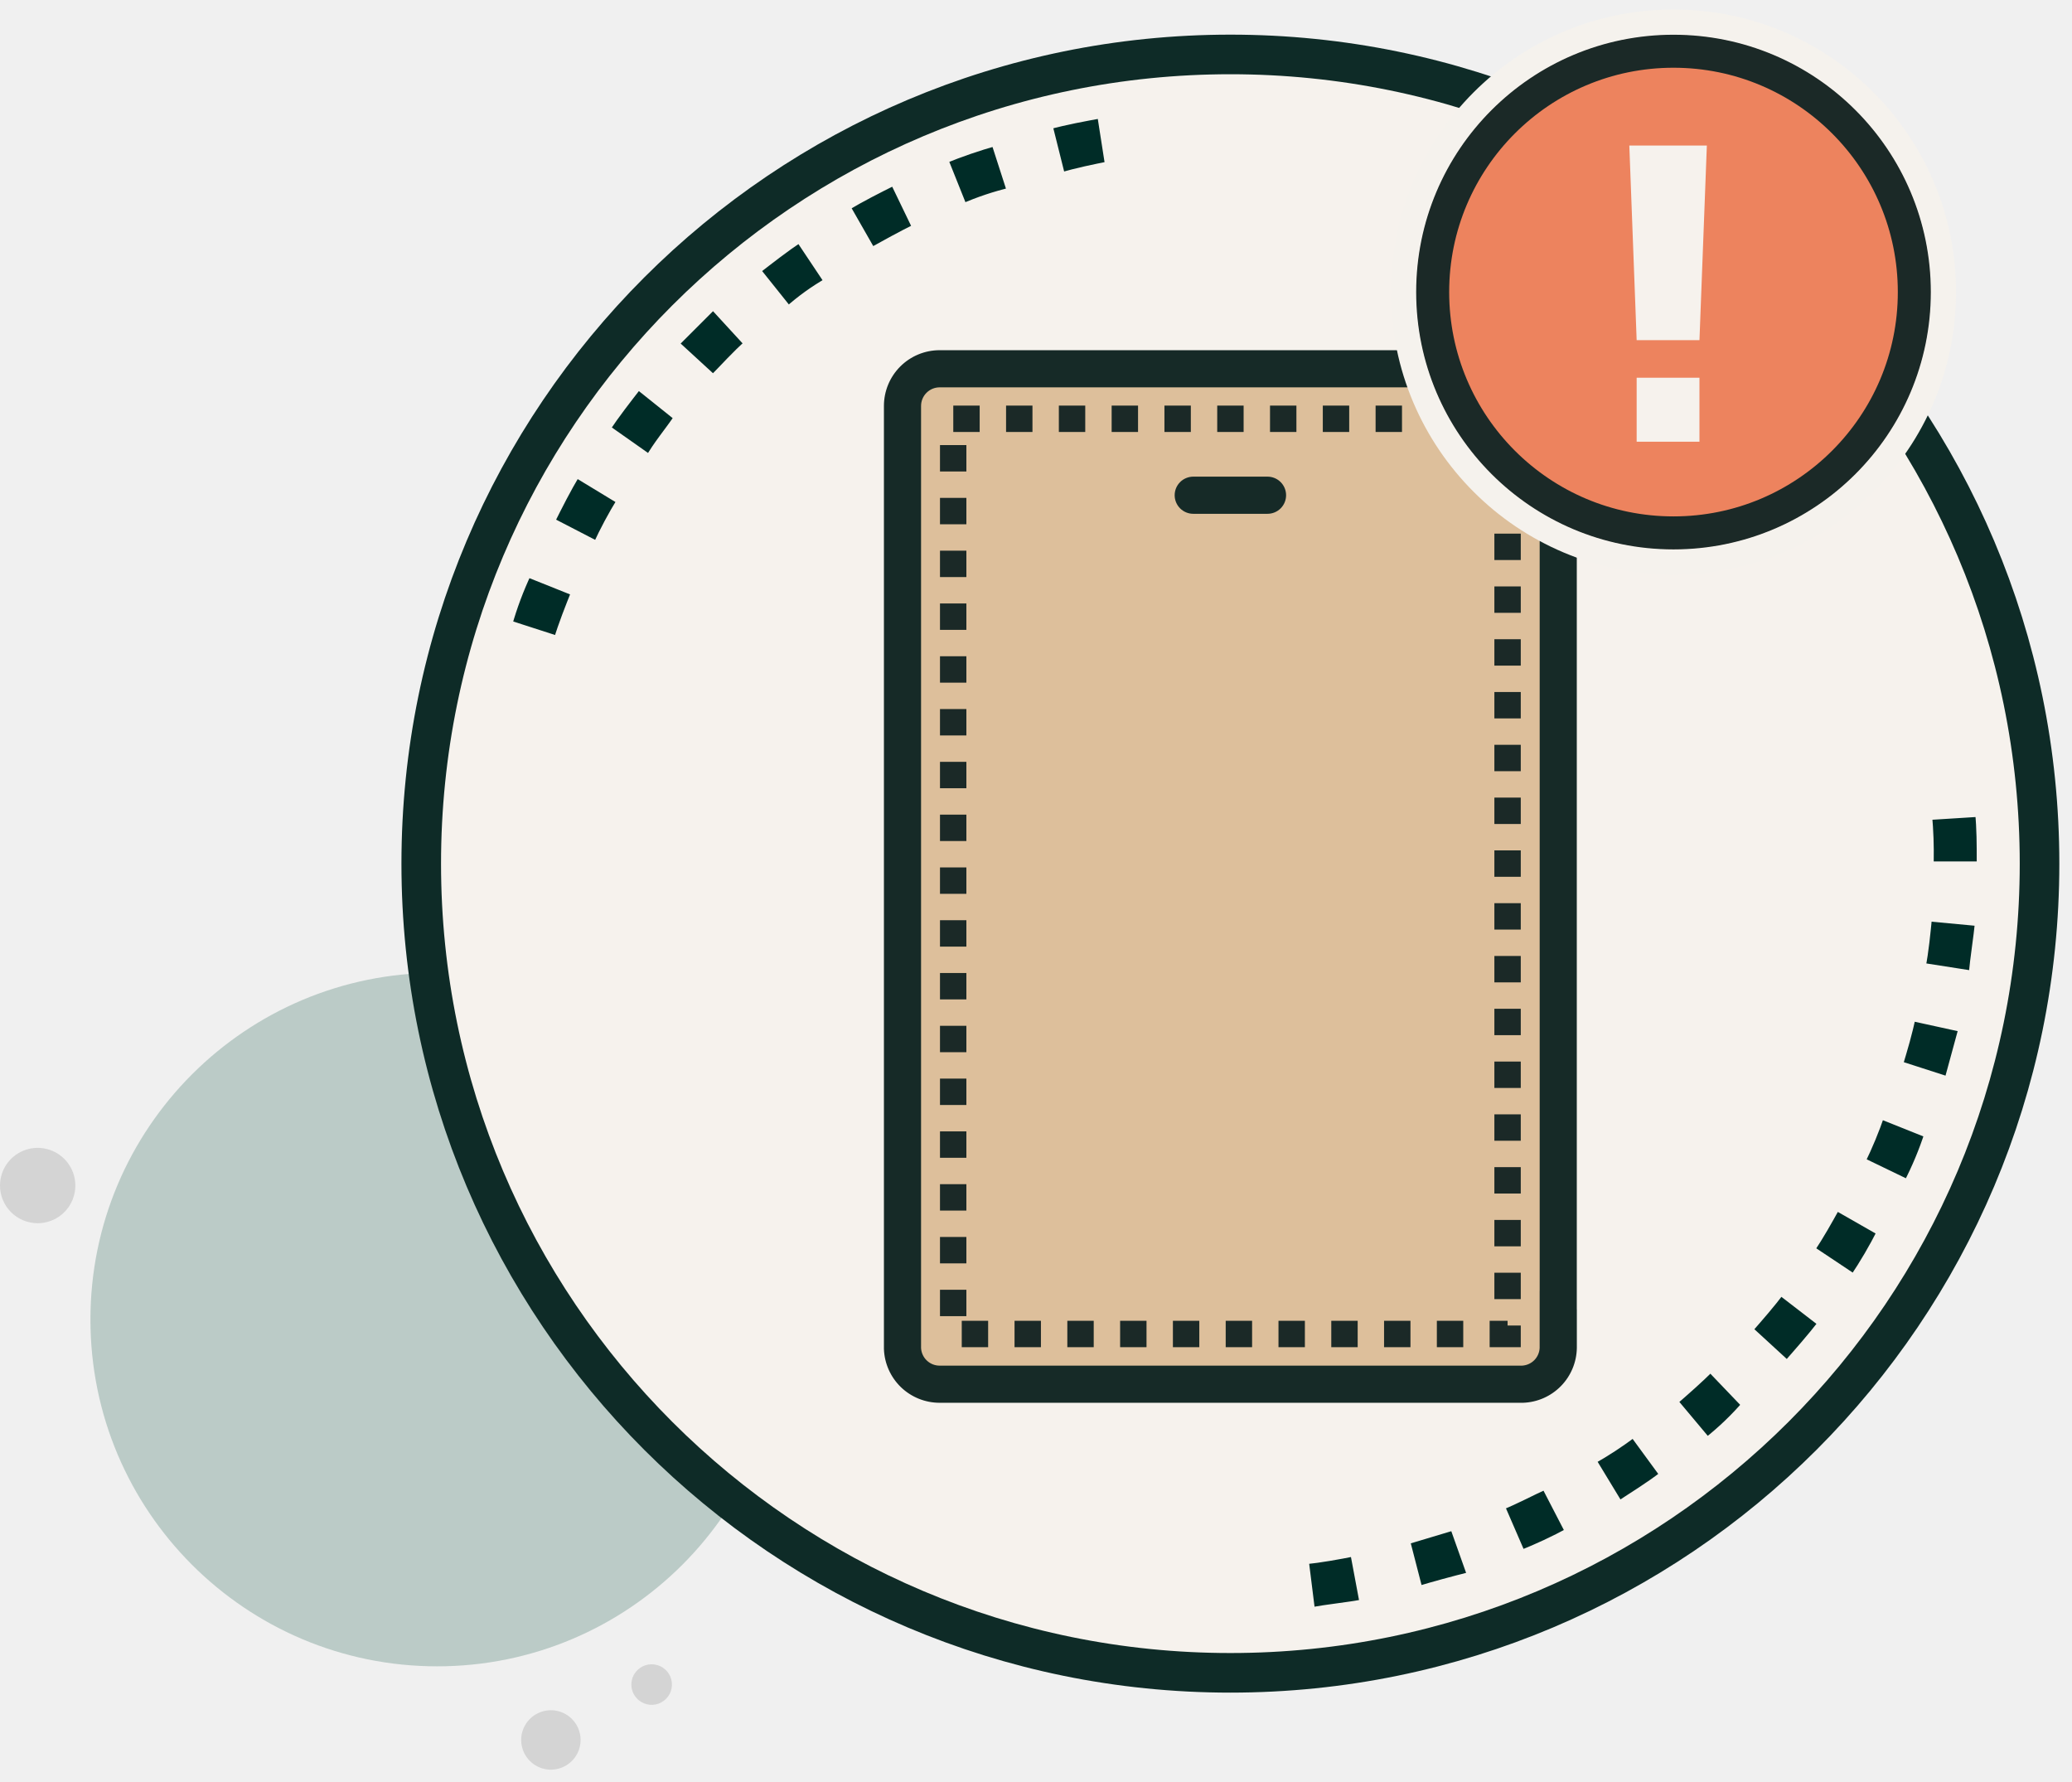
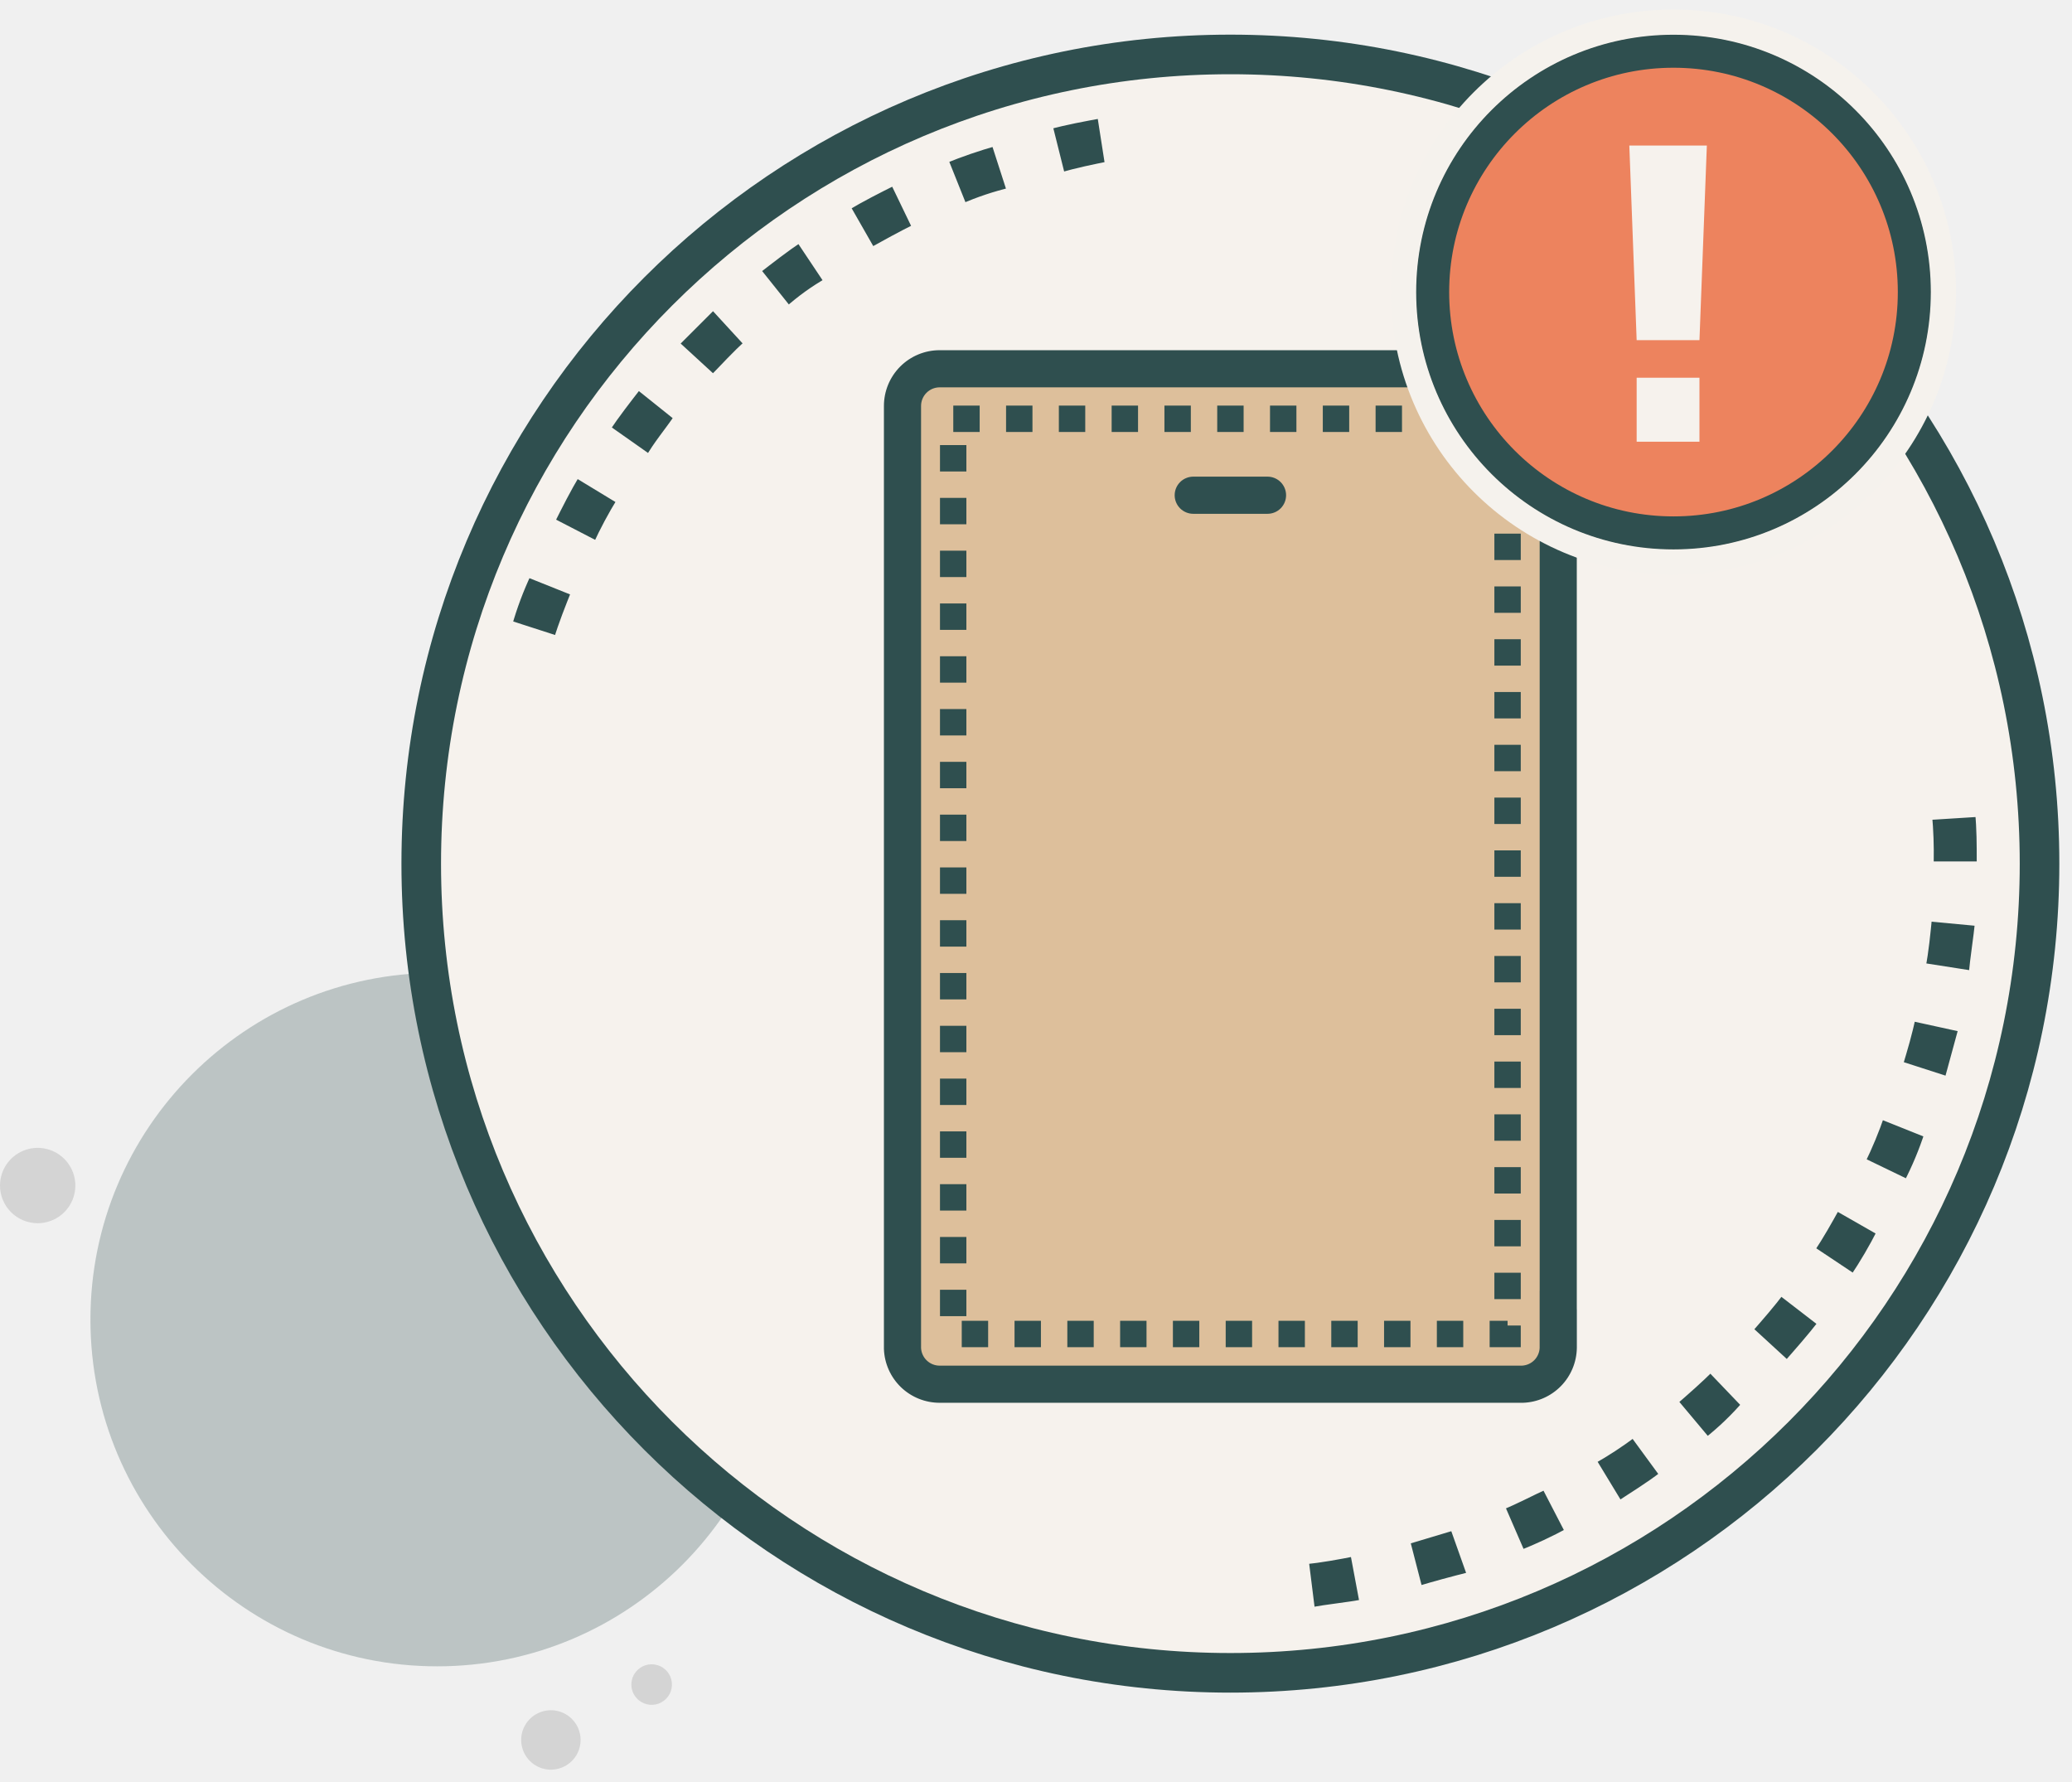
<svg xmlns="http://www.w3.org/2000/svg" width="157" height="135" viewBox="0 0 157 135" fill="none">
-   <g opacity="0.272">
-     <path d="M33.125 126.256C47.636 126.256 59.399 114.493 59.399 99.983C59.399 85.472 47.636 73.709 33.125 73.709C18.615 73.709 6.852 85.472 6.852 99.983C6.852 114.493 18.615 126.256 33.125 126.256Z" fill="#2D6759" />
-     <path d="M40.325 133.583C40.67 133.863 41.092 134.035 41.535 134.075C41.979 134.116 42.424 134.025 42.815 133.812C43.207 133.6 43.526 133.276 43.733 132.882C43.941 132.488 44.026 132.041 43.98 131.598C43.933 131.155 43.756 130.736 43.471 130.394C43.187 130.052 42.807 129.802 42.38 129.675C41.953 129.549 41.498 129.552 41.073 129.684C40.648 129.817 40.271 130.072 39.991 130.418C39.616 130.882 39.44 131.476 39.502 132.07C39.565 132.663 39.861 133.208 40.325 133.583Z" fill="#888888" />
-     <path d="M48.41 128.831C48.646 129.022 48.934 129.139 49.236 129.167C49.539 129.195 49.843 129.132 50.11 128.987C50.377 128.842 50.596 128.622 50.737 128.353C50.879 128.084 50.937 127.779 50.906 127.477C50.874 127.174 50.753 126.888 50.559 126.655C50.365 126.421 50.106 126.25 49.814 126.164C49.523 126.077 49.213 126.079 48.922 126.169C48.632 126.259 48.375 126.433 48.184 126.669C47.927 126.986 47.807 127.392 47.849 127.797C47.892 128.202 48.094 128.574 48.41 128.831Z" fill="#888888" />
-     <path d="M2.854 92.681C3.419 92.681 3.971 92.514 4.44 92.2C4.909 91.887 5.275 91.441 5.491 90.919C5.707 90.398 5.764 89.824 5.654 89.27C5.544 88.716 5.272 88.208 4.873 87.809C4.473 87.409 3.965 87.138 3.411 87.028C2.857 86.917 2.284 86.974 1.762 87.19C1.24 87.406 0.795 87.772 0.481 88.241C0.167 88.711 -0 89.263 -0 89.827C-0 90.584 0.301 91.31 0.836 91.845C1.371 92.381 2.097 92.681 2.854 92.681Z" fill="#888888" />
+   <g clip-path="url(#clip0_461_5955)">
+     <g opacity="0.272">
+       <path d="M33.126 126.256C47.636 126.256 59.399 114.493 59.399 99.983C59.399 85.472 47.636 73.709 33.126 73.709C18.615 73.709 6.852 85.472 6.852 99.983C6.852 114.493 18.615 126.256 33.126 126.256Z" fill="#2F4F4F" />
+       <path d="M40.325 133.583C40.671 133.863 41.092 134.035 41.535 134.075C41.979 134.116 42.424 134.025 42.816 133.812C43.207 133.6 43.526 133.276 43.734 132.882C43.941 132.488 44.026 132.041 43.98 131.598C43.933 131.155 43.756 130.736 43.472 130.394C43.187 130.052 42.807 129.802 42.38 129.675C41.953 129.549 41.498 129.552 41.073 129.684C40.648 129.817 40.271 130.072 39.991 130.418C39.616 130.882 39.44 131.476 39.503 132.07C39.565 132.663 39.861 133.208 40.325 133.583Z" fill="#888888" />
+       <path d="M48.41 128.831C48.646 129.022 48.934 129.139 49.237 129.167C49.539 129.195 49.843 129.132 50.11 128.987C50.377 128.842 50.596 128.622 50.737 128.353C50.879 128.084 50.937 127.779 50.906 127.477C50.874 127.174 50.753 126.888 50.559 126.655C50.365 126.421 50.106 126.25 49.815 126.164C49.523 126.077 49.213 126.079 48.922 126.169C48.632 126.259 48.375 126.433 48.184 126.669C47.927 126.986 47.807 127.392 47.849 127.797C47.892 128.202 48.094 128.574 48.41 128.831Z" fill="#888888" />
+       <path d="M2.854 92.681C3.419 92.681 3.971 92.514 4.44 92.2C4.91 91.887 5.275 91.441 5.491 90.919C5.708 90.398 5.764 89.824 5.654 89.27C5.544 88.716 5.272 88.208 4.873 87.809C4.474 87.409 3.965 87.138 3.411 87.028C2.858 86.917 2.284 86.974 1.762 87.19C1.24 87.406 0.795 87.772 0.481 88.241C0.167 88.711 0 89.263 0 89.827C0 90.584 0.301 91.31 0.836 91.845C1.371 92.381 2.097 92.681 2.854 92.681Z" fill="#888888" />
+     </g>
+     <path d="M93.229 128.208C127.897 128.208 156 100.105 156 65.437C156 30.77 127.897 2.666 93.229 2.666C58.562 2.666 30.458 30.77 30.458 65.437C30.458 100.105 58.562 128.208 93.229 128.208Z" fill="#F6F2ED" />
+     <path d="M93.229 126.748C127.09 126.748 154.54 99.298 154.54 65.437C154.54 31.576 127.09 4.125 93.229 4.125C59.367 4.125 31.918 31.576 31.918 65.437C31.918 99.298 59.367 126.748 93.229 126.748Z" stroke="#2F4F4F" stroke-width="3" />
+     <path d="M99.303 122.14L98.809 118.182C100.046 118.059 101.407 117.811 102.644 117.564L103.385 121.522C102.024 121.768 100.663 121.893 99.303 122.14ZM107.466 120.533L106.476 116.699L110.186 115.586L111.548 119.419C110.063 119.79 108.702 120.161 107.466 120.533ZM115.257 117.808L113.649 114.098C114.886 113.603 116 112.984 117.112 112.49L118.967 116.076C117.766 116.729 116.527 117.308 115.257 117.811V117.808ZM122.675 114.101L120.573 110.638C121.689 110.01 122.762 109.307 123.784 108.536L126.133 111.747C125.027 112.617 123.79 113.359 122.675 114.101ZM129.353 109.278L126.762 106.186C127.752 105.32 128.741 104.454 129.607 103.588L132.332 106.433C131.432 107.473 130.436 108.426 129.356 109.278H129.353ZM135.413 103.465L132.445 100.74C133.311 99.75 134.176 98.761 134.919 97.771L138.13 100.245C137.273 101.363 136.281 102.476 135.416 103.465H135.413ZM140.483 96.91L137.144 94.684C137.886 93.571 138.507 92.459 139.123 91.346L142.585 93.324C141.959 94.561 141.256 95.759 140.483 96.91ZM144.565 89.737L140.979 88.005C141.548 86.842 142.044 85.644 142.465 84.418L146.174 85.902C145.746 87.223 145.21 88.505 144.572 89.738L144.565 89.737ZM147.657 81.945L143.823 80.708C144.194 79.472 144.566 78.235 144.813 76.999L148.77 77.865L147.657 81.945ZM149.512 73.907L145.554 73.289C145.801 72.052 145.924 70.691 146.048 69.454L150.006 69.825C149.885 71.062 149.638 72.545 149.514 73.908L149.512 73.907ZM150.13 65.621H146.173V65.246C146.193 64.091 146.152 62.935 146.049 61.784L150.007 61.536C150.131 62.773 150.131 64.01 150.131 65.246L150.13 65.621ZM42.289 48.554L38.455 47.317C38.841 45.959 39.337 44.636 39.94 43.359L43.649 44.843C43.156 46.08 42.661 47.317 42.289 48.554ZM45.257 41.381L41.671 39.526C42.289 38.289 42.908 37.052 43.649 35.816L47.112 37.918C46.424 39.033 45.804 40.19 45.257 41.381ZM49.215 34.826L45.876 32.476C46.618 31.363 47.484 30.25 48.35 29.137L51.442 31.611C50.7 32.723 49.833 33.715 49.215 34.826ZM54.038 28.766L51.07 26.041L54.038 23.073L56.763 26.041C55.77 26.91 54.903 27.9 54.038 28.766ZM59.727 23.572L57.255 20.479C58.368 19.613 59.48 18.748 60.594 18.006L62.823 21.346C61.715 21.974 60.677 22.721 59.727 23.572ZM66.035 19.117L64.056 15.654C65.293 14.913 66.53 14.292 67.766 13.676L69.498 17.268C68.261 17.882 67.148 18.501 66.035 19.117ZM72.96 15.778L71.476 12.068C72.769 11.54 74.09 11.085 75.434 10.706L76.671 14.539C75.4 14.84 74.158 15.256 72.961 15.78L72.96 15.778ZM80.381 13.428L79.391 9.47C80.753 9.099 82.116 8.852 83.472 8.604L84.09 12.562C82.855 12.812 81.618 13.059 80.381 13.431V13.428Z" fill="#2F4F4F" stroke="#F6F2ED" stroke-width="0.7" />
+     <path d="M70.177 27.541H116.277C116.845 27.541 117.389 27.766 117.791 28.168C118.192 28.569 118.418 29.114 118.418 29.682V101.504C118.418 102.071 118.192 102.616 117.791 103.017C117.389 103.419 116.845 103.645 116.277 103.645H70.177C69.609 103.645 69.064 103.419 68.663 103.017C68.261 102.616 68.036 102.071 68.036 101.504V29.682C68.036 29.114 68.261 28.569 68.663 28.168C69.064 27.766 69.609 27.541 70.177 27.541Z" fill="#DDBF9B" />
+     <path d="M118.07 100.775C118.443 100.775 118.801 100.626 119.065 100.362C119.329 100.098 119.477 99.74 119.477 99.367V30.756C119.477 29.649 119.042 28.586 118.267 27.797C117.491 27.007 116.436 26.554 115.329 26.534H71.199C70.079 26.534 69.005 26.979 68.213 27.771C67.422 28.563 66.977 29.637 66.977 30.756V102.206C67.014 103.301 67.475 104.339 68.262 105.101C69.05 105.862 70.103 106.287 71.199 106.287H115.4C116.483 106.251 117.511 105.8 118.27 105.027C119.03 104.254 119.463 103.219 119.481 102.136V99.251C119.481 99.066 119.444 98.883 119.373 98.712C119.302 98.541 119.198 98.386 119.067 98.255C118.936 98.124 118.781 98.021 118.609 97.95C118.438 97.88 118.255 97.844 118.07 97.844L116.662 97.803V102.136C116.645 102.485 116.499 102.816 116.252 103.063C116.005 103.31 115.674 103.456 115.325 103.473H71.199C70.837 103.474 70.49 103.335 70.228 103.086C69.966 102.837 69.809 102.497 69.791 102.136V30.756C69.791 30.383 69.94 30.025 70.204 29.761C70.468 29.497 70.825 29.349 71.199 29.349H115.4C115.748 29.384 116.071 29.548 116.305 29.808C116.538 30.068 116.667 30.406 116.665 30.756V99.366C116.665 99.739 116.813 100.097 117.076 100.361C117.339 100.625 117.697 100.774 118.07 100.775Z" fill="#2F4F4F" />
+     <path d="M96.043 38.93C96.416 38.93 96.774 38.782 97.038 38.518C97.302 38.254 97.45 37.896 97.45 37.523C97.45 37.15 97.302 36.792 97.038 36.528C96.774 36.264 96.416 36.115 96.043 36.115H90.415C90.23 36.115 90.047 36.152 89.876 36.223C89.705 36.293 89.55 36.397 89.419 36.528C89.289 36.658 89.185 36.813 89.114 36.984C89.044 37.155 89.007 37.338 89.007 37.523C89.007 37.708 89.044 37.891 89.114 38.061C89.185 38.232 89.289 38.387 89.419 38.518C89.55 38.648 89.705 38.752 89.876 38.823C90.047 38.894 90.23 38.93 90.415 38.93H96.043Z" fill="#2F4F4F" />
+     <path d="M114.232 31.731H72.225V101.075H114.232V31.731Z" stroke="#2F4F4F" stroke-width="2" stroke-dasharray="2 2" />
+     <path d="M126.804 43.54C138.629 43.54 148.214 33.955 148.214 22.13C148.214 10.305 138.629 0.72 126.804 0.72C114.98 0.72 105.394 10.305 105.394 22.13C105.394 33.955 114.98 43.54 126.804 43.54Z" fill="#F5F2ED" />
+     <path d="M126.804 41.594C137.554 41.594 146.268 32.88 146.268 22.13C146.268 11.38 137.554 2.666 126.804 2.666C116.055 2.666 107.34 11.38 107.34 22.13C107.34 32.88 116.055 41.594 126.804 41.594Z" fill="#ED835E" />
+     <path d="M126.804 40.377C136.882 40.377 145.052 32.207 145.052 22.13C145.052 12.052 136.882 3.882 126.804 3.882C116.726 3.882 108.557 12.052 108.557 22.13C108.557 32.207 116.726 40.377 126.804 40.377Z" stroke="#2F4F4F" stroke-width="2.5" />
+     <path d="M123.457 11.026L124.013 25.772H128.772L129.332 11.026H123.457ZM128.772 33.47V28.622H124.013V33.47H128.772Z" fill="#F6F2ED" />
  </g>
-   <path d="M93.229 128.208C127.897 128.208 156 100.105 156 65.437C156 30.77 127.897 2.666 93.229 2.666C58.562 2.666 30.458 30.77 30.458 65.437C30.458 100.105 58.562 128.208 93.229 128.208Z" fill="#F6F2ED" />
-   <path d="M93.229 126.748C127.09 126.748 154.54 99.298 154.54 65.437C154.54 31.576 127.09 4.125 93.229 4.125C59.367 4.125 31.918 31.576 31.918 65.437C31.918 99.298 59.367 126.748 93.229 126.748Z" stroke="#0E2B27" stroke-width="3" />
-   <path d="M99.303 122.14L98.809 118.182C100.046 118.059 101.407 117.811 102.644 117.564L103.385 121.522C102.024 121.768 100.663 121.893 99.303 122.14ZM107.466 120.533L106.476 116.699L110.186 115.586L111.548 119.419C110.063 119.79 108.702 120.161 107.466 120.533ZM115.257 117.808L113.649 114.098C114.886 113.603 116 112.984 117.112 112.49L118.967 116.076C117.766 116.729 116.527 117.308 115.257 117.811V117.808ZM122.675 114.101L120.573 110.638C121.689 110.01 122.762 109.307 123.784 108.536L126.133 111.747C125.027 112.617 123.79 113.359 122.675 114.101ZM129.353 109.278L126.762 106.186C127.752 105.32 128.741 104.454 129.607 103.588L132.332 106.433C131.432 107.473 130.436 108.426 129.356 109.278H129.353ZM135.413 103.465L132.445 100.74C133.311 99.75 134.176 98.761 134.919 97.771L138.13 100.245C137.273 101.363 136.281 102.476 135.416 103.465H135.413ZM140.483 96.91L137.144 94.684C137.886 93.571 138.507 92.459 139.123 91.346L142.585 93.324C141.959 94.561 141.257 95.759 140.484 96.91H140.483ZM144.565 89.737L140.979 88.005C141.548 86.842 142.044 85.644 142.465 84.418L146.174 85.902C145.746 87.223 145.21 88.505 144.572 89.738L144.565 89.737ZM147.657 81.945L143.823 80.708C144.194 79.472 144.566 78.235 144.813 76.999L148.77 77.865L147.657 81.945ZM149.512 73.907L145.554 73.289C145.801 72.052 145.924 70.691 146.048 69.454L150.006 69.825C149.885 71.062 149.638 72.545 149.514 73.908L149.512 73.907ZM150.13 65.621H146.173V65.246C146.193 64.091 146.152 62.935 146.049 61.784L150.007 61.536C150.131 62.773 150.131 64.01 150.131 65.246L150.13 65.621ZM42.289 48.554L38.456 47.317C38.841 45.959 39.337 44.636 39.94 43.359L43.649 44.843C43.156 46.08 42.661 47.317 42.289 48.554ZM45.257 41.381L41.671 39.526C42.289 38.289 42.908 37.052 43.649 35.816L47.112 37.918C46.424 39.033 45.804 40.19 45.257 41.381ZM49.215 34.826L45.876 32.476C46.618 31.363 47.484 30.25 48.35 29.137L51.442 31.611C50.7 32.723 49.833 33.715 49.215 34.826ZM54.038 28.766L51.07 26.041L54.038 23.073L56.763 26.041C55.771 26.91 54.904 27.9 54.038 28.766ZM59.728 23.572L57.255 20.479C58.368 19.613 59.48 18.748 60.594 18.006L62.823 21.346C61.715 21.974 60.677 22.721 59.728 23.572ZM66.035 19.117L64.056 15.654C65.293 14.913 66.53 14.292 67.766 13.676L69.499 17.268C68.261 17.882 67.148 18.501 66.035 19.117ZM72.96 15.778L71.476 12.068C72.769 11.54 74.09 11.085 75.434 10.706L76.671 14.539C75.4 14.84 74.158 15.256 72.961 15.78L72.96 15.778ZM80.381 13.428L79.391 9.47C80.753 9.099 82.116 8.852 83.473 8.604L84.091 12.562C82.855 12.812 81.618 13.059 80.381 13.431V13.428Z" fill="#002C27" stroke="#F6F2ED" stroke-width="0.7" />
-   <path d="M70.177 27.541H116.277C116.845 27.541 117.389 27.766 117.791 28.168C118.192 28.569 118.418 29.114 118.418 29.682V101.504C118.418 102.071 118.192 102.616 117.791 103.017C117.389 103.419 116.845 103.645 116.277 103.645H70.177C69.609 103.645 69.064 103.419 68.663 103.017C68.261 102.616 68.036 102.071 68.036 101.504V29.682C68.036 29.114 68.261 28.569 68.663 28.168C69.064 27.766 69.609 27.541 70.177 27.541Z" fill="#DDBF9B" />
-   <path d="M118.07 100.775C118.443 100.775 118.801 100.626 119.065 100.362C119.329 100.098 119.477 99.74 119.477 99.367V30.756C119.477 29.649 119.042 28.586 118.267 27.797C117.491 27.007 116.436 26.554 115.329 26.534H71.199C70.079 26.534 69.005 26.979 68.213 27.771C67.422 28.563 66.977 29.637 66.977 30.756V102.206C67.014 103.301 67.475 104.339 68.262 105.101C69.05 105.862 70.103 106.287 71.199 106.287H115.4C116.483 106.251 117.511 105.8 118.27 105.027C119.03 104.254 119.463 103.219 119.481 102.136V99.251C119.481 99.066 119.444 98.883 119.373 98.712C119.302 98.541 119.198 98.386 119.067 98.255C118.936 98.124 118.781 98.021 118.609 97.95C118.438 97.88 118.255 97.844 118.07 97.844L116.662 97.803V102.136C116.645 102.485 116.499 102.816 116.252 103.063C116.005 103.31 115.674 103.456 115.325 103.473H71.199C70.837 103.474 70.49 103.335 70.228 103.086C69.966 102.837 69.809 102.497 69.791 102.136V30.756C69.791 30.383 69.94 30.025 70.204 29.761C70.468 29.497 70.825 29.349 71.199 29.349H115.4C115.748 29.384 116.071 29.548 116.305 29.808C116.538 30.068 116.667 30.406 116.665 30.756V99.366C116.665 99.739 116.813 100.097 117.076 100.361C117.339 100.625 117.697 100.774 118.07 100.775Z" fill="#162A27" />
-   <path d="M96.043 38.93C96.416 38.93 96.774 38.782 97.038 38.518C97.302 38.254 97.45 37.896 97.45 37.523C97.45 37.15 97.302 36.792 97.038 36.528C96.774 36.264 96.416 36.115 96.043 36.115H90.415C90.23 36.115 90.047 36.152 89.876 36.223C89.705 36.293 89.55 36.397 89.419 36.528C89.289 36.658 89.185 36.813 89.114 36.984C89.044 37.155 89.007 37.338 89.007 37.523C89.007 37.708 89.044 37.891 89.114 38.061C89.185 38.232 89.289 38.387 89.419 38.518C89.55 38.648 89.705 38.752 89.876 38.823C90.047 38.894 90.23 38.93 90.415 38.93H96.043Z" fill="#162A27" />
-   <path d="M114.232 31.731H72.225V101.075H114.232V31.731Z" stroke="#1B2927" stroke-width="2" stroke-dasharray="2 2" />
-   <path d="M126.804 43.54C138.629 43.54 148.214 33.955 148.214 22.13C148.214 10.305 138.629 0.72 126.804 0.72C114.98 0.72 105.394 10.305 105.394 22.13C105.394 33.955 114.98 43.54 126.804 43.54Z" fill="#F5F2ED" />
-   <path d="M126.804 41.594C137.554 41.594 146.268 32.88 146.268 22.13C146.268 11.38 137.554 2.666 126.804 2.666C116.055 2.666 107.34 11.38 107.34 22.13C107.34 32.88 116.055 41.594 126.804 41.594Z" fill="#ED835E" />
-   <path d="M126.804 40.377C136.882 40.377 145.052 32.207 145.052 22.13C145.052 12.052 136.882 3.882 126.804 3.882C116.726 3.882 108.557 12.052 108.557 22.13C108.557 32.207 116.726 40.377 126.804 40.377Z" stroke="#1B2927" stroke-width="2.5" />
-   <path d="M123.457 11.026L124.013 25.772H128.772L129.332 11.026H123.457ZM128.772 33.47V28.622H124.013V33.47H128.772Z" fill="#F6F2ED" />
+   <defs>
+     <clipPath id="clip0_461_5955">
+       <rect width="157" height="135" fill="white" />
+     </clipPath>
+   </defs>
</svg>
